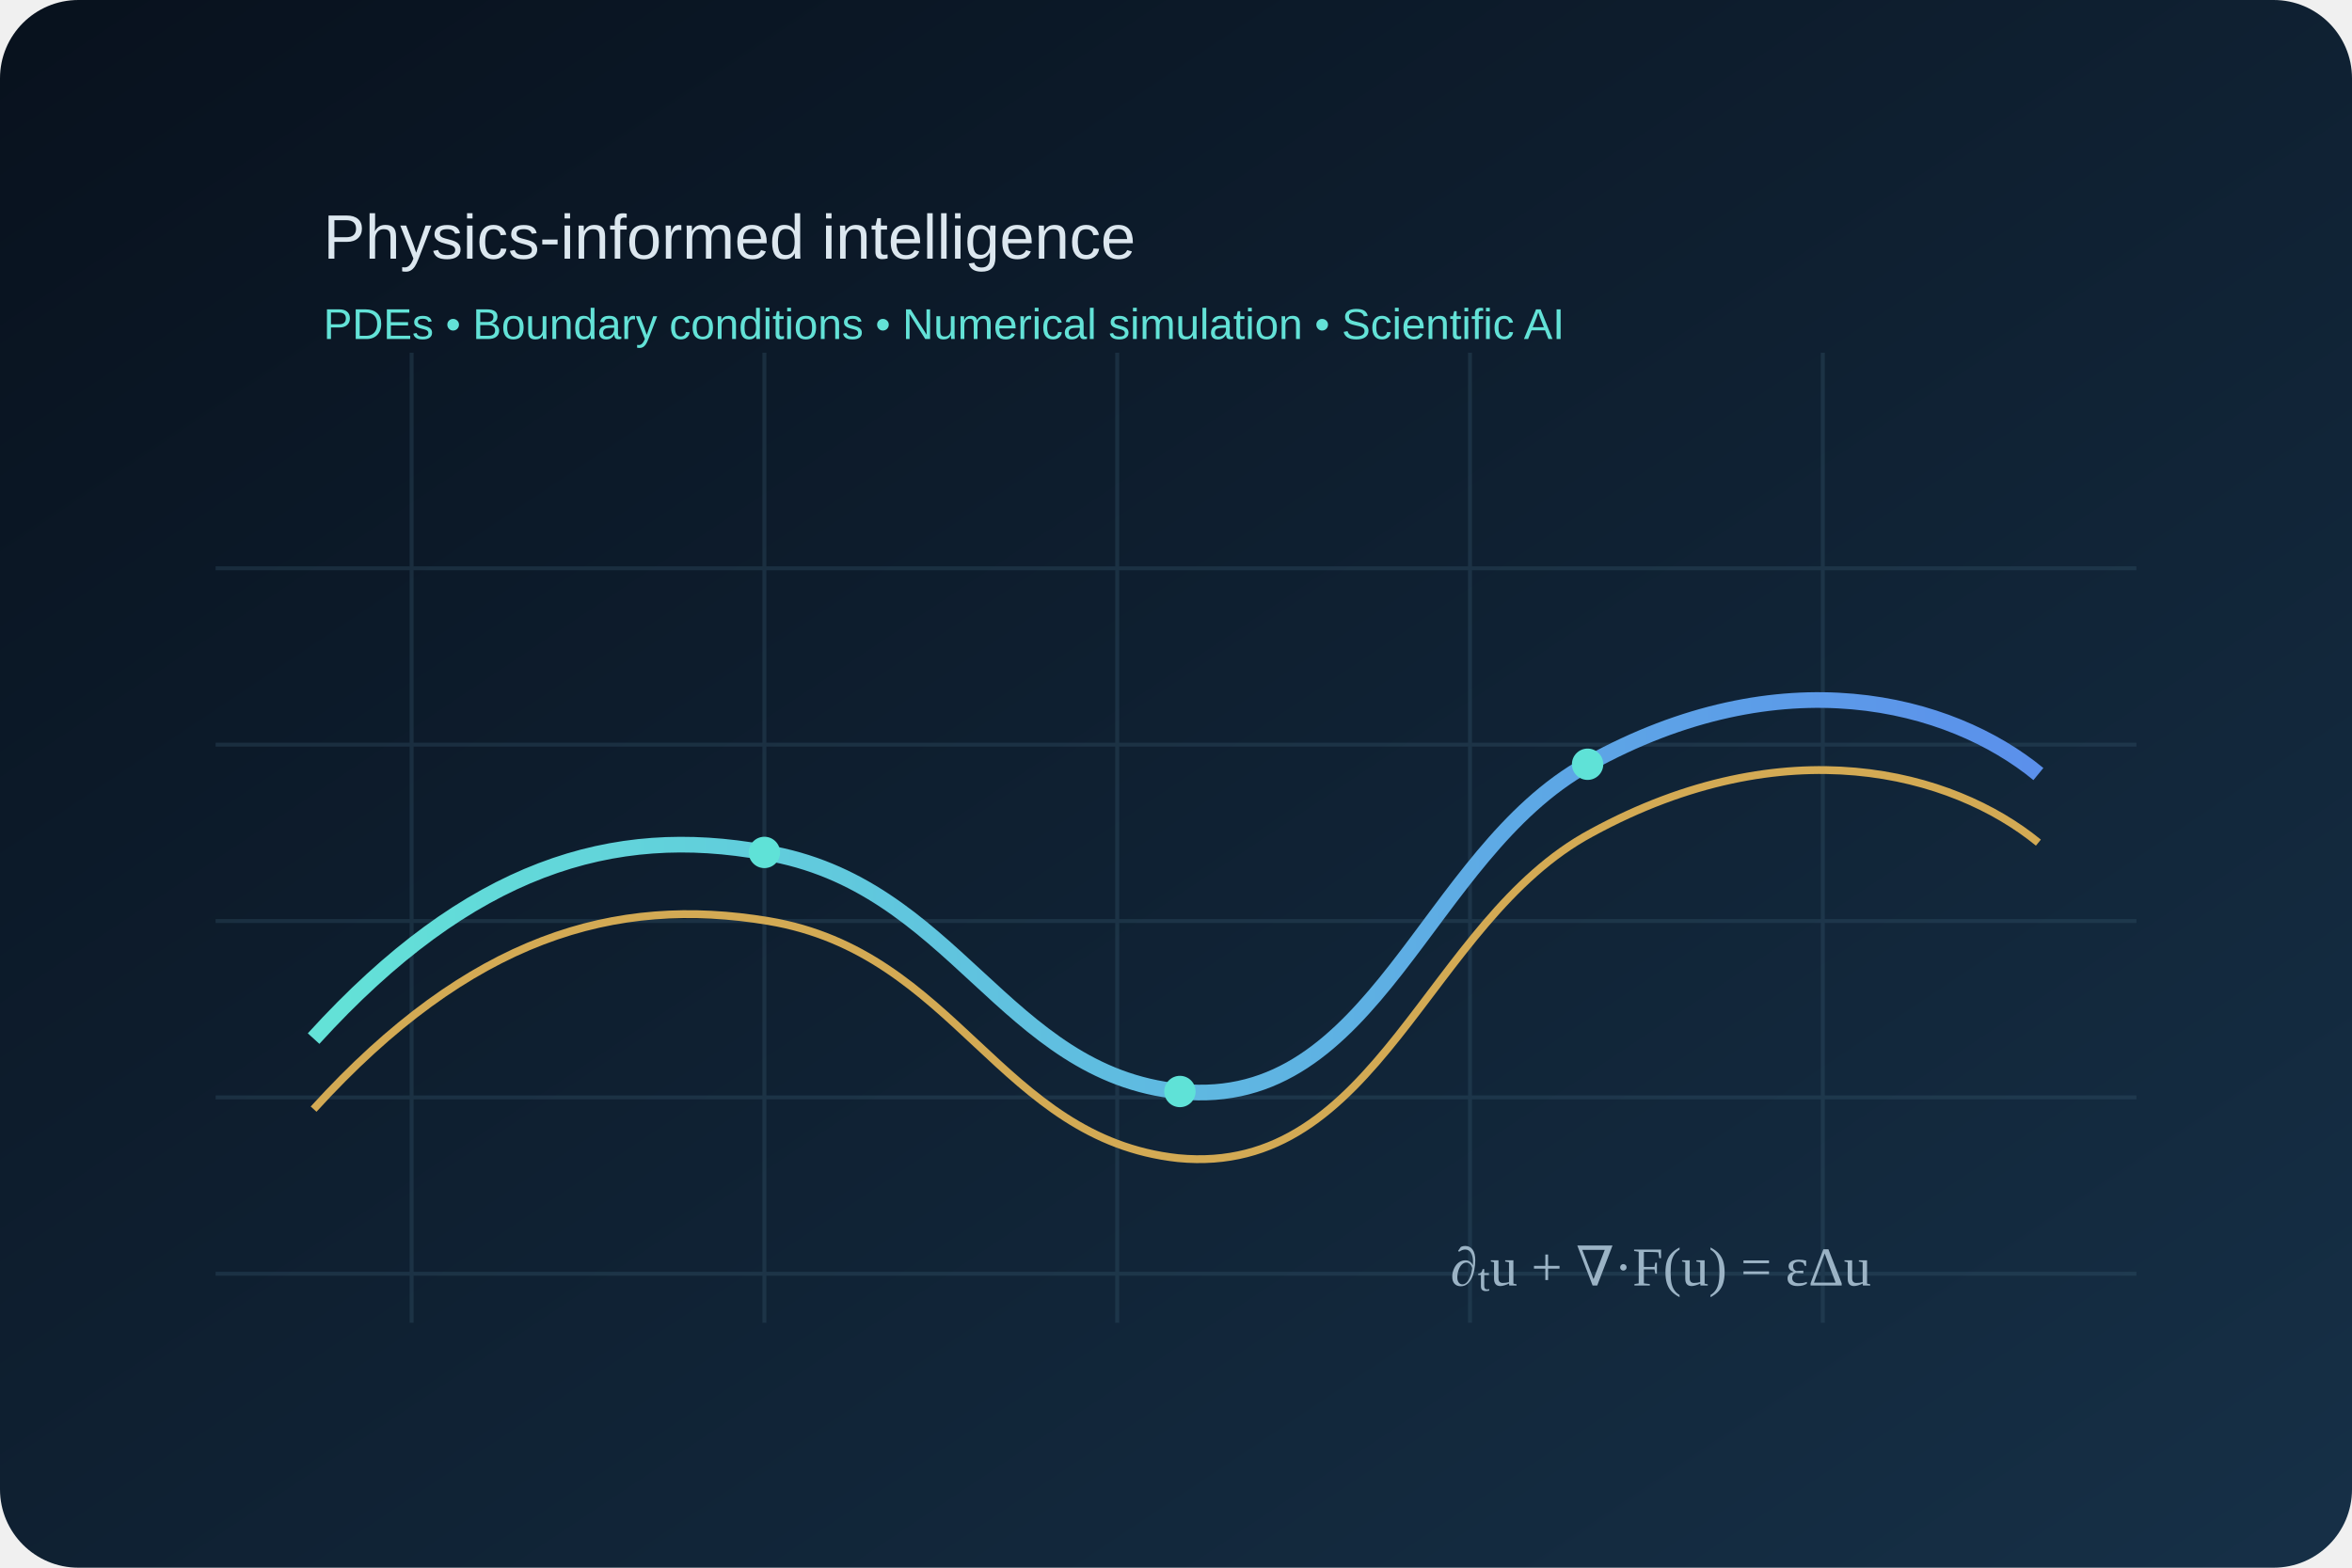
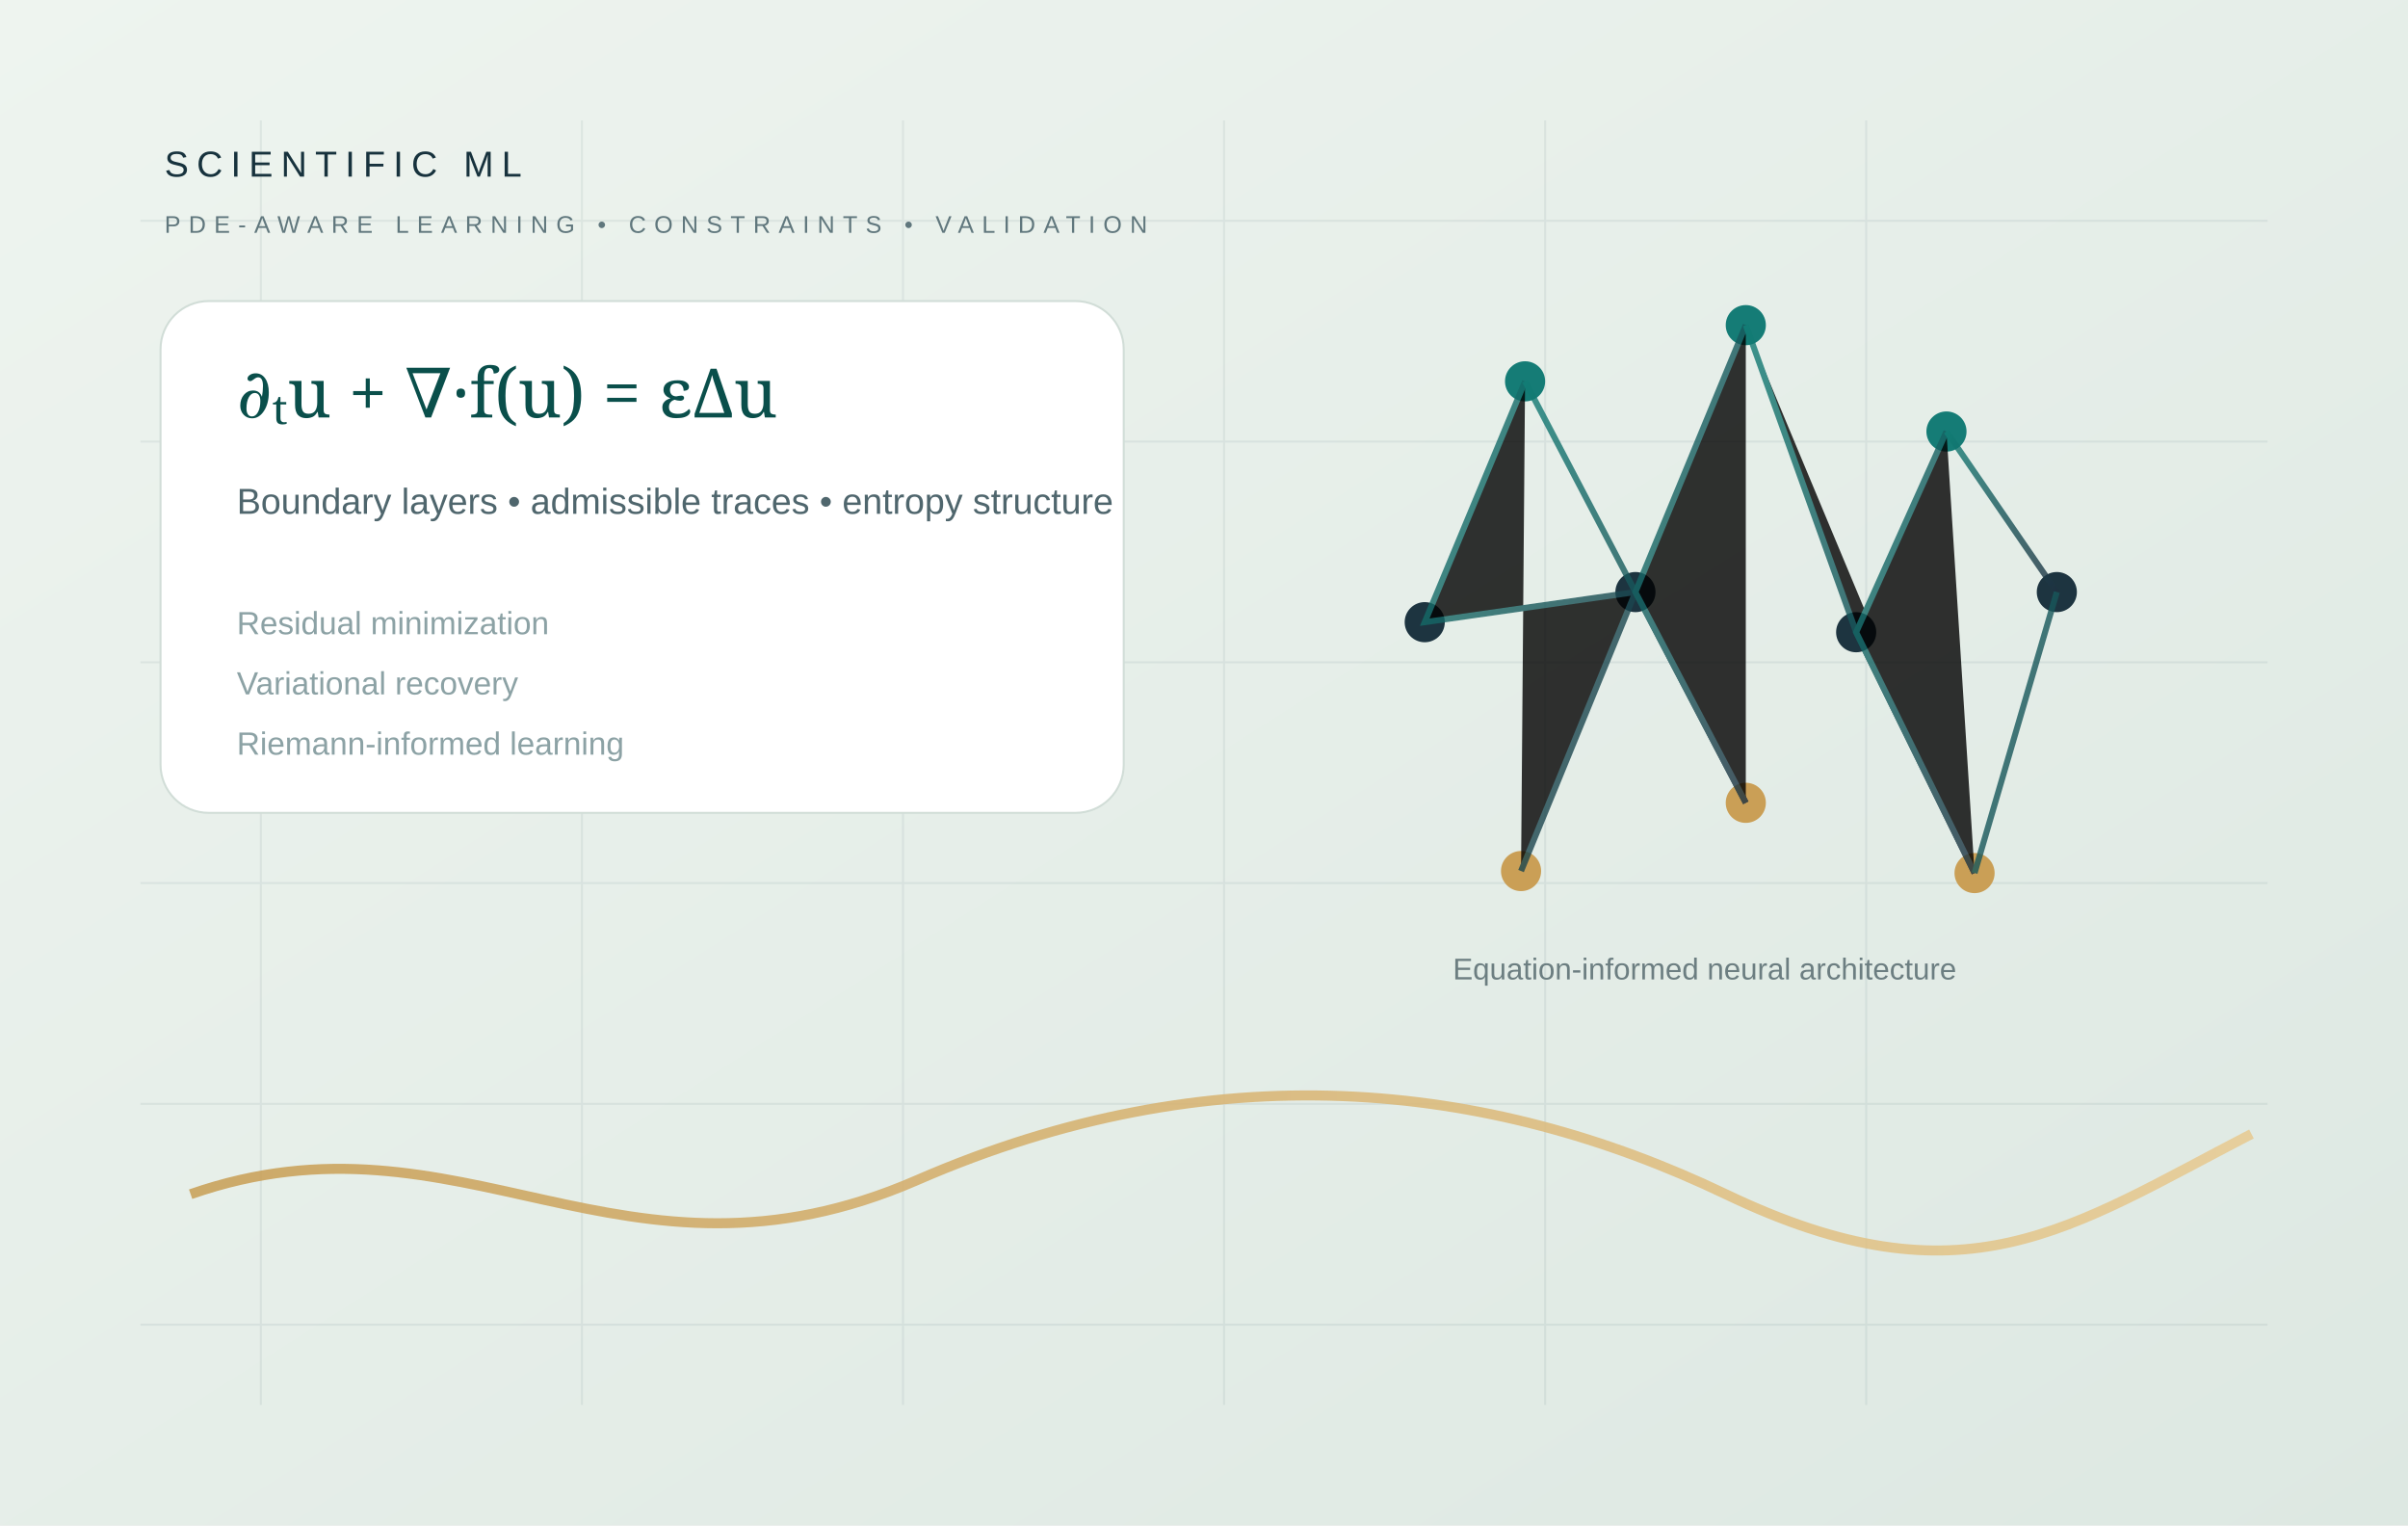
- <svg xmlns="http://www.w3.org/2000/svg" width="1200" height="800" viewBox="0 0 1200 800" fill="none">
+ <svg xmlns="http://www.w3.org/2000/svg" viewBox="0 0 1200 760" role="img" aria-labelledby="t d">
  <defs>
    <linearGradient id="bg" x1="0" y1="0" x2="1" y2="1">
-       <stop stop-color="#08111d" />
-       <stop offset="1" stop-color="#163047" />
+       <stop offset="0%" stop-color="#eef4ef" />
+       <stop offset="100%" stop-color="#dde8e2" />
    </linearGradient>
-     <linearGradient id="mesh" x1="0" x2="1">
-       <stop stop-color="#63e2d7" />
-       <stop offset="1" stop-color="#5b90eb" />
+     <linearGradient id="ink" x1="0" y1="0" x2="1" y2="1">
+       <stop offset="0%" stop-color="#117c74" />
+       <stop offset="100%" stop-color="#1e3140" />
+     </linearGradient>
+     <linearGradient id="gold" x1="0" y1="0" x2="1" y2="0">
+       <stop offset="0%" stop-color="#c89d52" />
+       <stop offset="100%" stop-color="#e7c98f" />
    </linearGradient>
  </defs>
-   <rect width="1200" height="800" rx="40" fill="url(#bg)" />
-   <g opacity=".28" stroke="#3c6076" stroke-width="2">
-     <path d="M110 650H1090" />
-     <path d="M110 560H1090" />
-     <path d="M110 470H1090" />
-     <path d="M110 380H1090" />
-     <path d="M110 290H1090" />
-     <path d="M210 180V675" />
-     <path d="M390 180V675" />
-     <path d="M570 180V675" />
-     <path d="M750 180V675" />
-     <path d="M930 180V675" />
+   <rect width="1200" height="760" fill="url(#bg)" />
+   <g opacity="0.08" stroke="#29515c">
+     <path d="M70 110H1130M70 220H1130M70 330H1130M70 440H1130M70 550H1130M70 660H1130" />
+     <path d="M130 60V700M290 60V700M450 60V700M610 60V700M770 60V700M930 60V700" />
  </g>
-   <path d="M160 566C240 478 314 457 392 470C488 486 510 581 601 591C703 601 728 470 812 425C911 371 996 394 1040 430" stroke="#d3aa54" stroke-width="4" fill="none" />
-   <path d="M160 530C240 442 313 421 390 435C487 451 512 548 602 557C702 567 727 436 810 390C909 335 995 358 1040 395" stroke="url(#mesh)" stroke-width="8" fill="none" />
-   <g fill="#5fe2d7">
-     <circle cx="390" cy="435" r="8" />
-     <circle cx="602" cy="557" r="8" />
-     <circle cx="810" cy="390" r="8" />
+   <g transform="translate(82 88)">
+     <text x="0" y="0" fill="#17323d" font-size="18" font-family="Arial, sans-serif" letter-spacing="4">SCIENTIFIC ML</text>
+     <text x="0" y="28" fill="#60777d" font-size="12" font-family="Arial, sans-serif" letter-spacing="4">PDE-AWARE LEARNING • CONSTRAINTS • VALIDATION</text>
  </g>
-   <text x="165" y="132" fill="#dce7ef" font-size="32" font-family="Arial, Helvetica, sans-serif">Physics-informed intelligence</text>
-   <text x="165" y="173" fill="#63e2d7" font-size="22" font-family="Arial, Helvetica, sans-serif">PDEs • Boundary conditions • Numerical simulation • Scientific AI</text>
-   <text x="740" y="656" fill="#9bb3c5" font-size="28" font-family="Times New Roman, serif">∂ₜu + ∇·F(u) = εΔu</text>
+   <g>
+     <rect x="80" y="150" width="480" height="255" rx="24" fill="#ffffff" stroke="#d1ddd7" />
+     <text x="118" y="208" fill="#0a4f4b" font-size="34" font-family="Georgia, serif">∂ₜu + ∇·f(u) = εΔu</text>
+     <text x="118" y="256" fill="#4f666d" font-size="18" font-family="Arial, sans-serif">Boundary layers • admissible traces • entropy structure</text>
+     <text x="118" y="316" fill="#8ca2a5" font-size="16" font-family="Arial, sans-serif">Residual minimization</text>
+     <text x="118" y="346" fill="#8ca2a5" font-size="16" font-family="Arial, sans-serif">Variational recovery</text>
+     <text x="118" y="376" fill="#8ca2a5" font-size="16" font-family="Arial, sans-serif">Riemann-informed learning</text>
+   </g>
+   <g transform="translate(670 120)">
+     <circle cx="90" cy="70" r="10" fill="#157c76" />
+     <circle cx="200" cy="42" r="10" fill="#157c76" />
+     <circle cx="300" cy="95" r="10" fill="#157c76" />
+     <circle cx="40" cy="190" r="10" fill="#1d3440" />
+     <circle cx="145" cy="175" r="10" fill="#1d3440" />
+     <circle cx="255" cy="195" r="10" fill="#1d3440" />
+     <circle cx="355" cy="175" r="10" fill="#1d3440" />
+     <circle cx="88" cy="314" r="10" fill="#ca9f56" />
+     <circle cx="200" cy="280" r="10" fill="#ca9f56" />
+     <circle cx="314" cy="315" r="10" fill="#ca9f56" />
+     <g stroke="url(#ink)" stroke-width="3" opacity="0.8">
+       <path d="M90 70 L40 190 L145 175 L88 314" />
+       <path d="M90 70 L145 175 L200 280" />
+       <path d="M200 42 L145 175 L200 280" />
+       <path d="M200 42 L255 195 L314 315" />
+       <path d="M300 95 L255 195 L314 315" />
+       <path d="M300 95 L355 175" />
+       <path d="M355 175 L314 315" />
+     </g>
+     <text x="54" y="368" fill="#6c7e81" font-size="15" font-family="Arial, sans-serif">Equation-informed neural architecture</text>
+   </g>
+   <path d="M95 595 C230 548 310 652 457 588 S741 538 860 595 S1031 612 1122 565" fill="none" stroke="url(#gold)" stroke-width="5" opacity="0.85" />
</svg>
